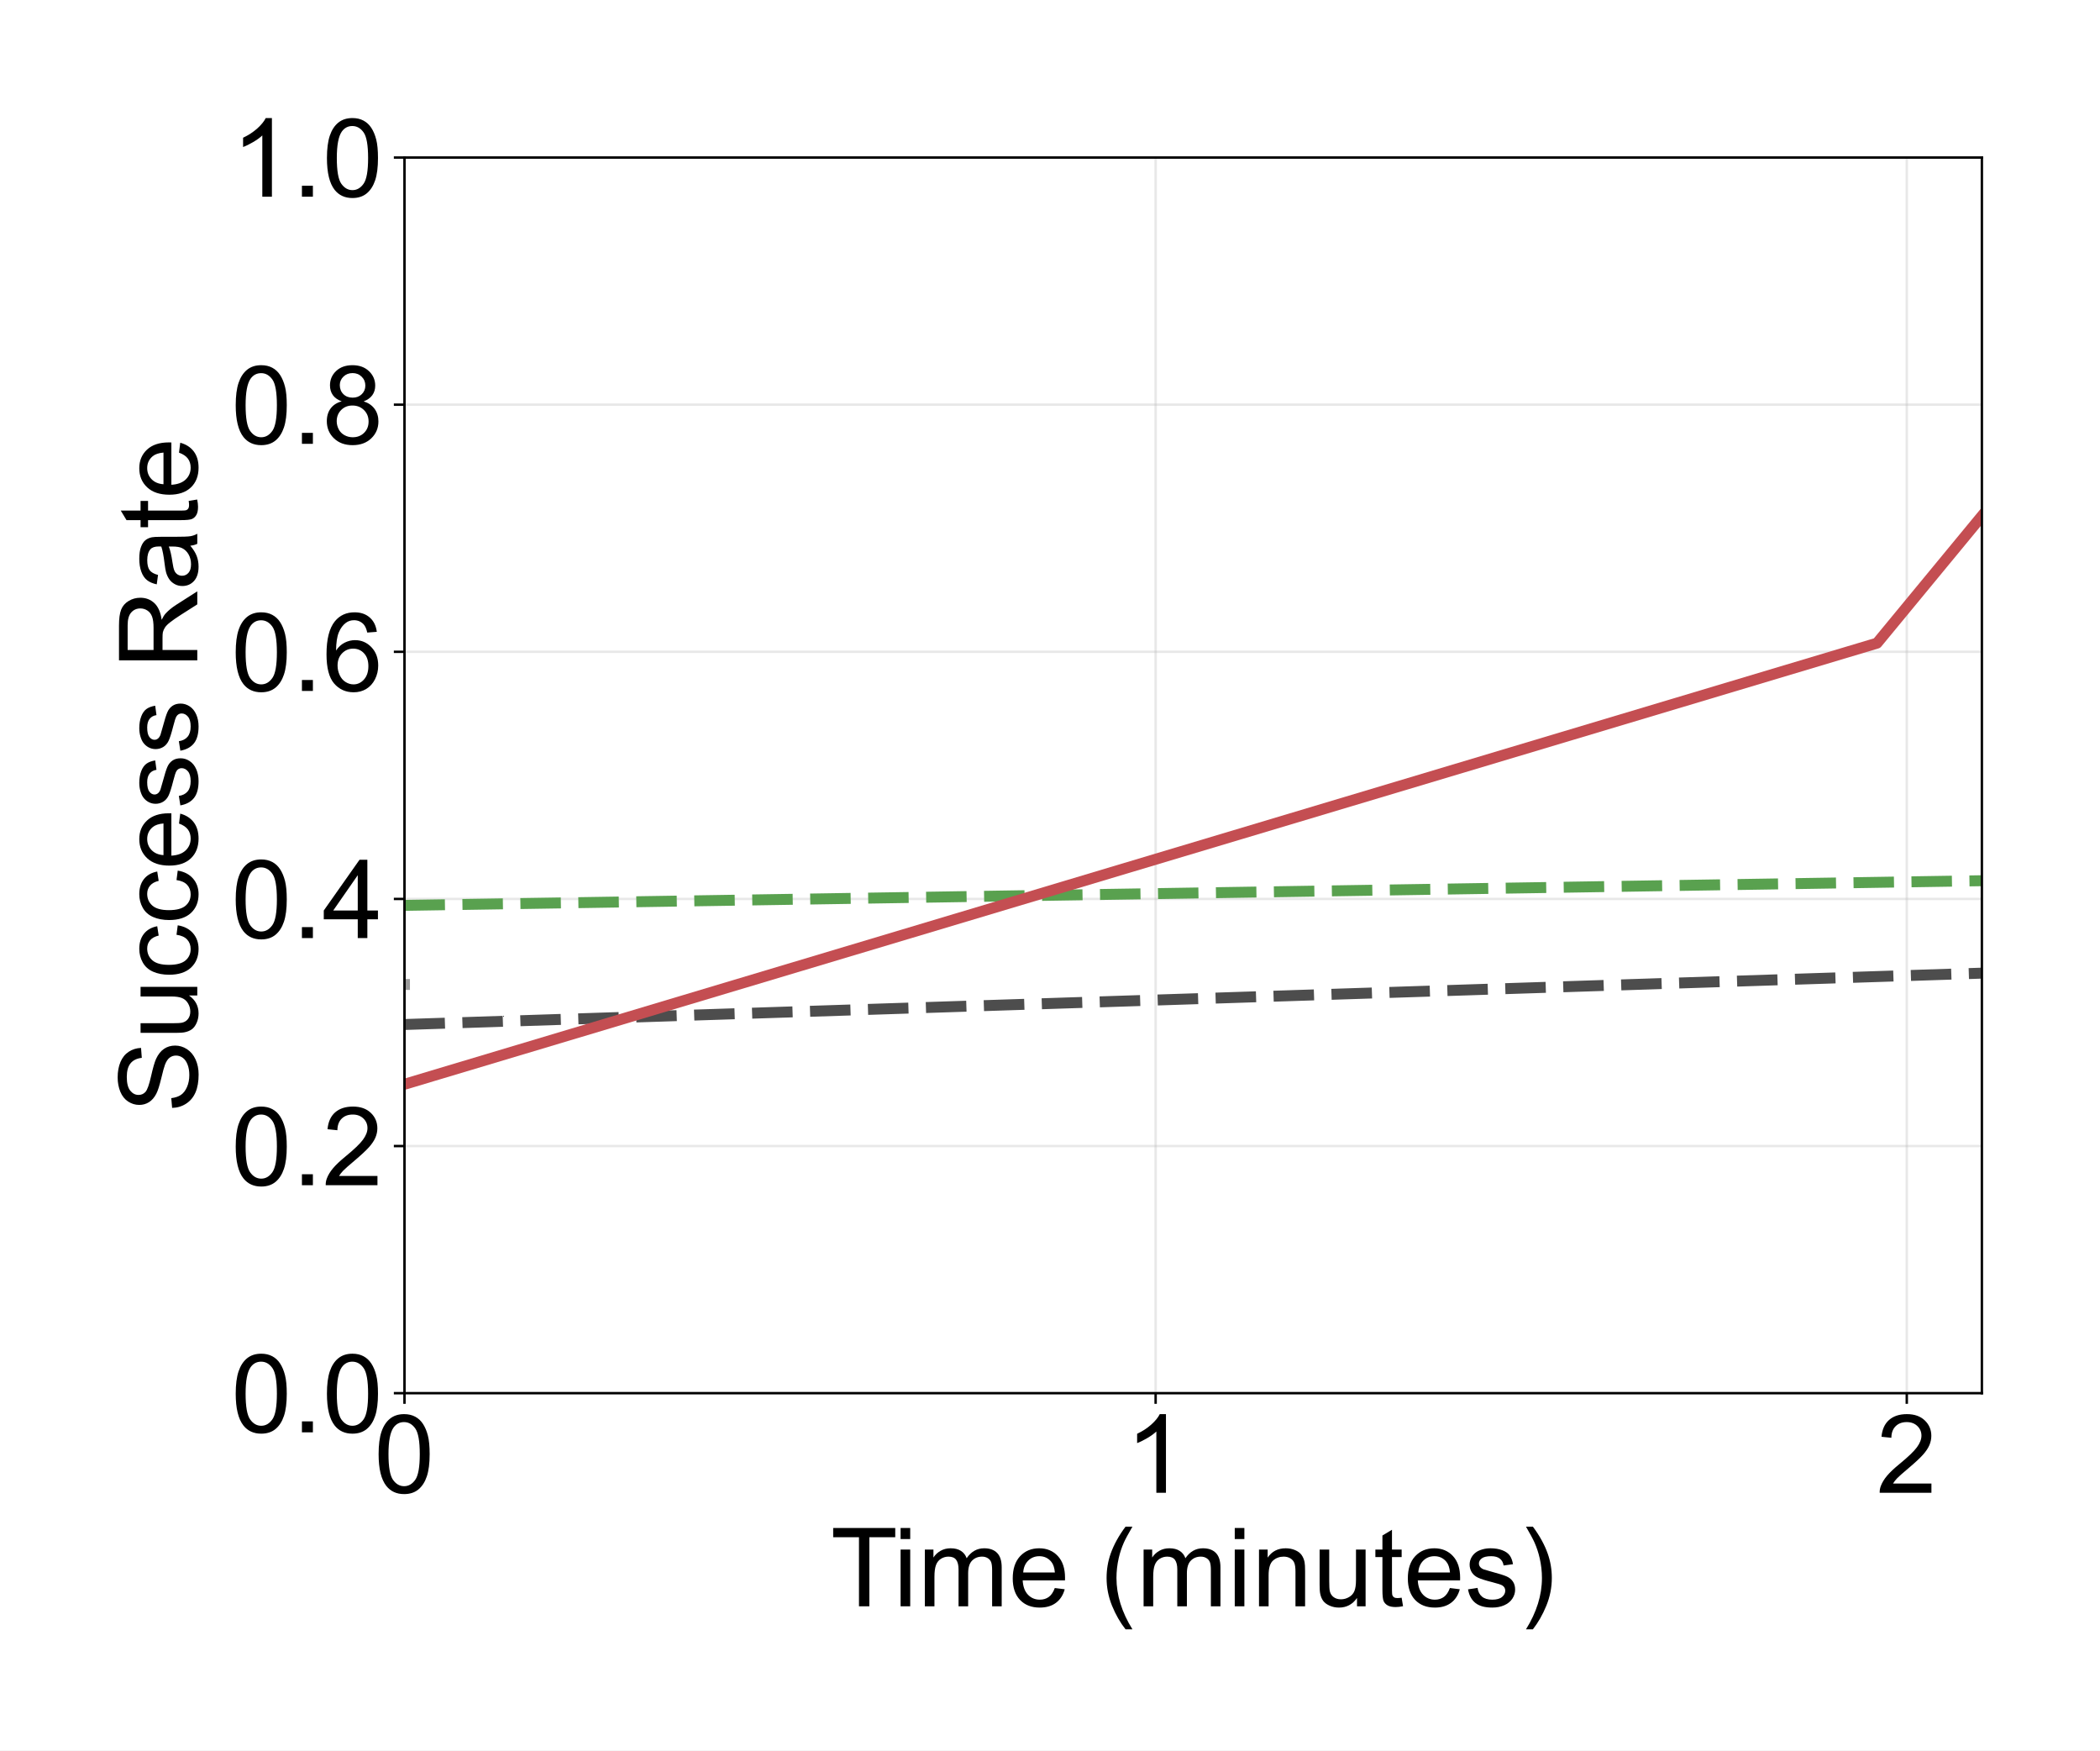
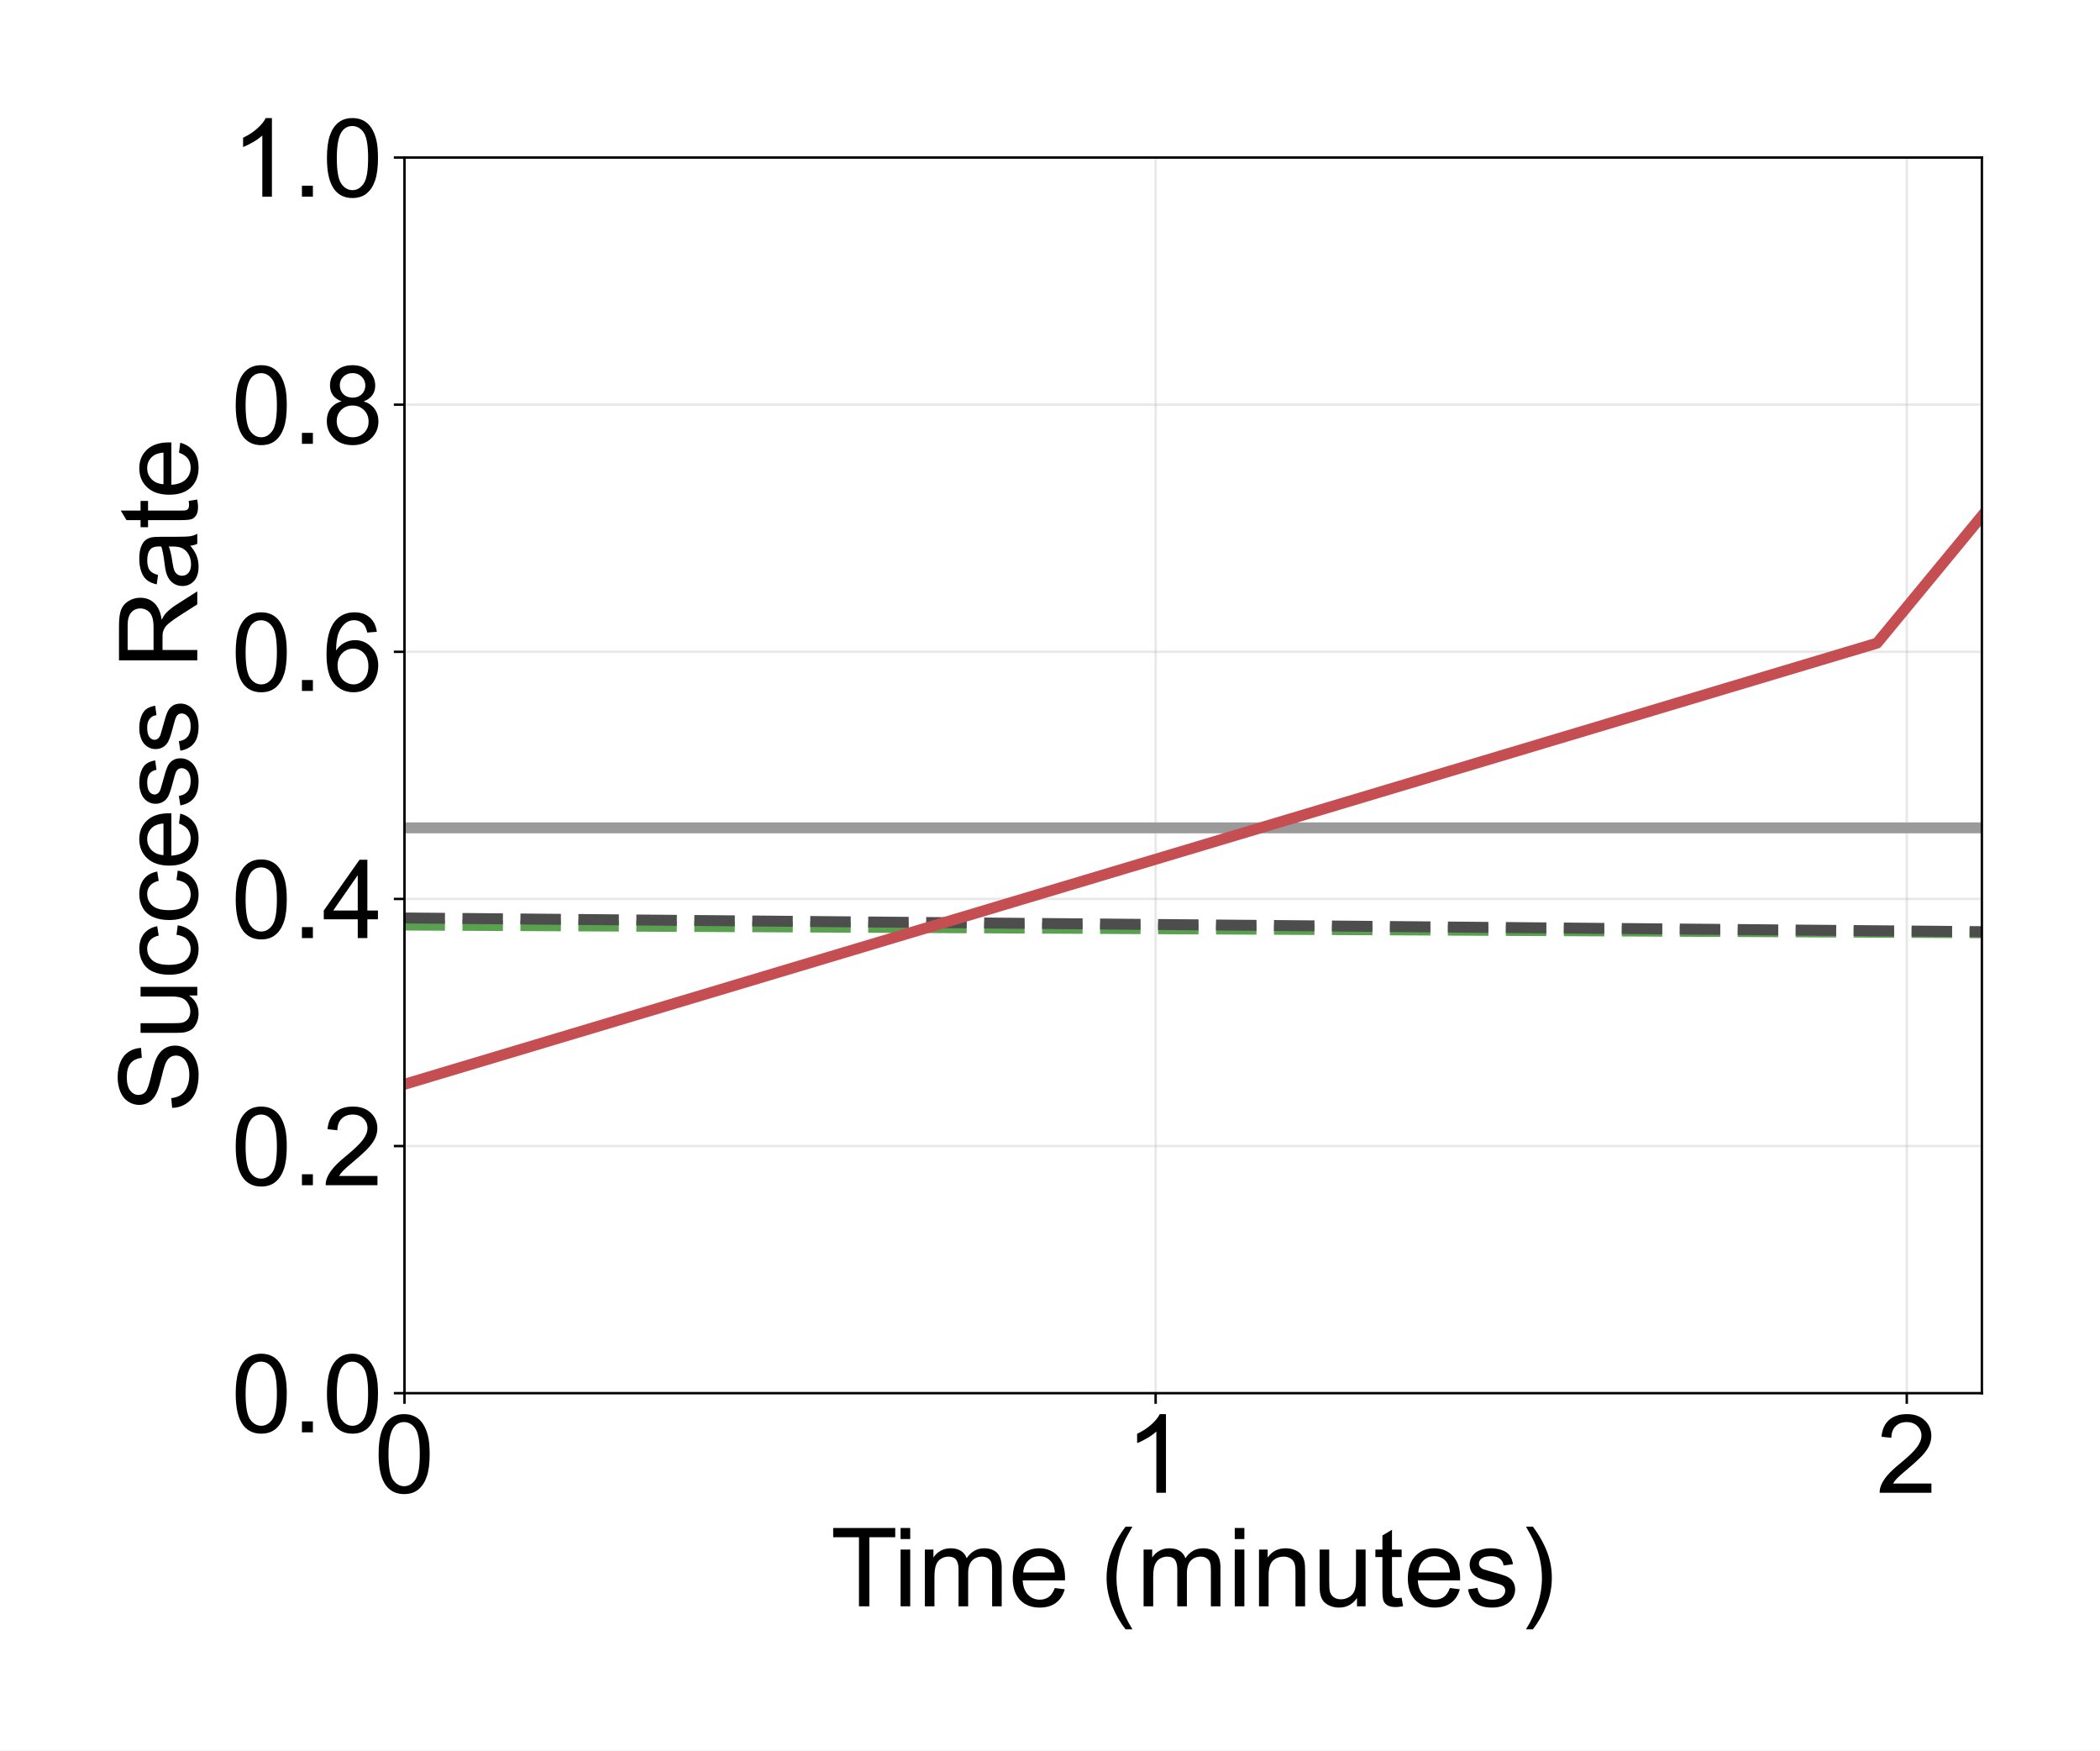
<svg xmlns="http://www.w3.org/2000/svg" xmlns:xlink="http://www.w3.org/1999/xlink" width="691.2pt" height="576pt" viewBox="0 0 691.2 576" version="1.1">
  <defs>
    <style type="text/css">*{stroke-linejoin: round; stroke-linecap: butt}</style>
  </defs>
  <g id="figure_1">
    <g id="patch_1">
      <path d="M 0 576  L 691.2 576  L 691.2 0  L 0 0  z " style="fill: #ffffff" />
    </g>
    <g id="axes_1">
      <g id="patch_2">
        <path d="M 133.13 458.44  L 652.32 458.44  L 652.32 51.84  L 133.13 51.84  z " style="fill: #ffffff" />
      </g>
      <g id="matplotlib.axis_1">
        <g id="xtick_1">
          <g id="line2d_1">
-             <path d="M 133.13 458.44  L 133.13 51.84  " clip-path="url(#p2e0d67c1c5)" style="fill: none; stroke: #b0b0b0; stroke-opacity: 0.3; stroke-width: 0.8; stroke-linecap: square" />
+             <path d="M 133.13 458.44  L 133.13 51.84  " clip-path="url(#p28c12f71dd)" style="fill: none; stroke: #b0b0b0; stroke-opacity: 0.3; stroke-width: 0.8; stroke-linecap: square" />
          </g>
          <g id="line2d_2">
            <defs>
-               <path id="m9adc97b8d1" d="M 0 0  L 0 3.5  " style="stroke: #000000; stroke-width: 0.8" />
-             </defs>
-             <g>
-               <use xlink:href="#m9adc97b8d1" x="133.13" y="458.44" style="stroke: #000000; stroke-width: 0.8" />
+               <path id="meb79e0a9db" d="M 0 0  L 0 3.5  " style="stroke: #000000; stroke-width: 0.8" />
+             </defs>
+             <g>
+               <use xlink:href="#meb79e0a9db" x="133.13" y="458.44" style="stroke: #000000; stroke-width: 0.8" />
            </g>
          </g>
          <g id="text_1">
            <g transform="translate(123.1203 491.2081) scale(0.36 -0.36)">
              <defs>
                <path id="ArialMT-30" d="M 266 2259  Q 266 3072 433 3567  Q 600 4063 929 4331  Q 1259 4600 1759 4600  Q 2128 4600 2406 4451  Q 2684 4303 2865 4023  Q 3047 3744 3150 3342  Q 3253 2941 3253 2259  Q 3253 1453 3087 958  Q 2922 463 2592 192  Q 2263 -78 1759 -78  Q 1097 -78 719 397  Q 266 969 266 2259  z M 844 2259  Q 844 1131 1108 757  Q 1372 384 1759 384  Q 2147 384 2411 759  Q 2675 1134 2675 2259  Q 2675 3391 2411 3762  Q 2147 4134 1753 4134  Q 1366 4134 1134 3806  Q 844 3388 844 2259  z " transform="scale(0.015625)" />
              </defs>
              <use xlink:href="#ArialMT-30" />
            </g>
          </g>
        </g>
        <g id="xtick_2">
          <g id="line2d_3">
-             <path d="M 380.366 458.44  L 380.366 51.84  " clip-path="url(#p2e0d67c1c5)" style="fill: none; stroke: #b0b0b0; stroke-opacity: 0.3; stroke-width: 0.8; stroke-linecap: square" />
+             <path d="M 380.366 458.44  L 380.366 51.84  " clip-path="url(#p28c12f71dd)" style="fill: none; stroke: #b0b0b0; stroke-opacity: 0.3; stroke-width: 0.8; stroke-linecap: square" />
          </g>
          <g id="line2d_4">
            <g>
-               <use xlink:href="#m9adc97b8d1" x="380.366" y="458.44" style="stroke: #000000; stroke-width: 0.8" />
+               <use xlink:href="#meb79e0a9db" x="380.366" y="458.44" style="stroke: #000000; stroke-width: 0.8" />
            </g>
          </g>
          <g id="text_2">
            <g transform="translate(370.3561 491.2081) scale(0.36 -0.36)">
              <defs>
                <path id="ArialMT-31" d="M 2384 0  L 1822 0  L 1822 3584  Q 1619 3391 1289 3197  Q 959 3003 697 2906  L 697 3450  Q 1169 3672 1522 3987  Q 1875 4303 2022 4600  L 2384 4600  L 2384 0  z " transform="scale(0.015625)" />
              </defs>
              <use xlink:href="#ArialMT-31" />
            </g>
          </g>
        </g>
        <g id="xtick_3">
          <g id="line2d_5">
-             <path d="M 627.602 458.44  L 627.602 51.84  " clip-path="url(#p2e0d67c1c5)" style="fill: none; stroke: #b0b0b0; stroke-opacity: 0.3; stroke-width: 0.8; stroke-linecap: square" />
+             <path d="M 627.602 458.44  L 627.602 51.84  " clip-path="url(#p28c12f71dd)" style="fill: none; stroke: #b0b0b0; stroke-opacity: 0.3; stroke-width: 0.8; stroke-linecap: square" />
          </g>
          <g id="line2d_6">
            <g>
-               <use xlink:href="#m9adc97b8d1" x="627.602" y="458.44" style="stroke: #000000; stroke-width: 0.8" />
+               <use xlink:href="#meb79e0a9db" x="627.602" y="458.44" style="stroke: #000000; stroke-width: 0.8" />
            </g>
          </g>
          <g id="text_3">
            <g transform="translate(617.5919 491.2081) scale(0.36 -0.36)">
              <defs>
                <path id="ArialMT-32" d="M 3222 541  L 3222 0  L 194 0  Q 188 203 259 391  Q 375 700 629 1000  Q 884 1300 1366 1694  Q 2113 2306 2375 2664  Q 2638 3022 2638 3341  Q 2638 3675 2398 3904  Q 2159 4134 1775 4134  Q 1369 4134 1125 3890  Q 881 3647 878 3216  L 300 3275  Q 359 3922 746 4261  Q 1134 4600 1788 4600  Q 2447 4600 2831 4234  Q 3216 3869 3216 3328  Q 3216 3053 3103 2787  Q 2991 2522 2730 2228  Q 2469 1934 1863 1422  Q 1356 997 1212 845  Q 1069 694 975 541  L 3222 541  z " transform="scale(0.015625)" />
              </defs>
              <use xlink:href="#ArialMT-32" />
            </g>
          </g>
        </g>
        <g id="text_4">
          <g transform="translate(273.3934 528.57) scale(0.36 -0.36)">
            <defs>
              <path id="ArialMT-54" d="M 1659 0  L 1659 4041  L 150 4041  L 150 4581  L 3781 4581  L 3781 4041  L 2266 4041  L 2266 0  L 1659 0  z " transform="scale(0.015625)" />
              <path id="ArialMT-69" d="M 425 3934  L 425 4581  L 988 4581  L 988 3934  L 425 3934  z M 425 0  L 425 3319  L 988 3319  L 988 0  L 425 0  z " transform="scale(0.015625)" />
              <path id="ArialMT-6d" d="M 422 0  L 422 3319  L 925 3319  L 925 2853  Q 1081 3097 1340 3245  Q 1600 3394 1931 3394  Q 2300 3394 2536 3241  Q 2772 3088 2869 2813  Q 3263 3394 3894 3394  Q 4388 3394 4653 3120  Q 4919 2847 4919 2278  L 4919 0  L 4359 0  L 4359 2091  Q 4359 2428 4304 2576  Q 4250 2725 4106 2815  Q 3963 2906 3769 2906  Q 3419 2906 3187 2673  Q 2956 2441 2956 1928  L 2956 0  L 2394 0  L 2394 2156  Q 2394 2531 2256 2718  Q 2119 2906 1806 2906  Q 1569 2906 1367 2781  Q 1166 2656 1075 2415  Q 984 2175 984 1722  L 984 0  L 422 0  z " transform="scale(0.015625)" />
              <path id="ArialMT-65" d="M 2694 1069  L 3275 997  Q 3138 488 2766 206  Q 2394 -75 1816 -75  Q 1088 -75 661 373  Q 234 822 234 1631  Q 234 2469 665 2931  Q 1097 3394 1784 3394  Q 2450 3394 2872 2941  Q 3294 2488 3294 1666  Q 3294 1616 3291 1516  L 816 1516  Q 847 969 1125 678  Q 1403 388 1819 388  Q 2128 388 2347 550  Q 2566 713 2694 1069  z M 847 1978  L 2700 1978  Q 2663 2397 2488 2606  Q 2219 2931 1791 2931  Q 1403 2931 1139 2672  Q 875 2413 847 1978  z " transform="scale(0.015625)" />
              <path id="ArialMT-20" transform="scale(0.015625)" />
              <path id="ArialMT-28" d="M 1497 -1347  Q 1031 -759 709 28  Q 388 816 388 1659  Q 388 2403 628 3084  Q 909 3875 1497 4659  L 1900 4659  Q 1522 4009 1400 3731  Q 1209 3300 1100 2831  Q 966 2247 966 1656  Q 966 153 1900 -1347  L 1497 -1347  z " transform="scale(0.015625)" />
              <path id="ArialMT-6e" d="M 422 0  L 422 3319  L 928 3319  L 928 2847  Q 1294 3394 1984 3394  Q 2284 3394 2536 3286  Q 2788 3178 2913 3003  Q 3038 2828 3088 2588  Q 3119 2431 3119 2041  L 3119 0  L 2556 0  L 2556 2019  Q 2556 2363 2490 2533  Q 2425 2703 2258 2804  Q 2091 2906 1866 2906  Q 1506 2906 1245 2678  Q 984 2450 984 1813  L 984 0  L 422 0  z " transform="scale(0.015625)" />
              <path id="ArialMT-75" d="M 2597 0  L 2597 488  Q 2209 -75 1544 -75  Q 1250 -75 995 37  Q 741 150 617 320  Q 494 491 444 738  Q 409 903 409 1263  L 409 3319  L 972 3319  L 972 1478  Q 972 1038 1006 884  Q 1059 663 1231 536  Q 1403 409 1656 409  Q 1909 409 2131 539  Q 2353 669 2445 892  Q 2538 1116 2538 1541  L 2538 3319  L 3100 3319  L 3100 0  L 2597 0  z " transform="scale(0.015625)" />
              <path id="ArialMT-74" d="M 1650 503  L 1731 6  Q 1494 -44 1306 -44  Q 1000 -44 831 53  Q 663 150 594 308  Q 525 466 525 972  L 525 2881  L 113 2881  L 113 3319  L 525 3319  L 525 4141  L 1084 4478  L 1084 3319  L 1650 3319  L 1650 2881  L 1084 2881  L 1084 941  Q 1084 700 1114 631  Q 1144 563 1211 522  Q 1278 481 1403 481  Q 1497 481 1650 503  z " transform="scale(0.015625)" />
              <path id="ArialMT-73" d="M 197 991  L 753 1078  Q 800 744 1014 566  Q 1228 388 1613 388  Q 2000 388 2187 545  Q 2375 703 2375 916  Q 2375 1106 2209 1216  Q 2094 1291 1634 1406  Q 1016 1563 777 1677  Q 538 1791 414 1992  Q 291 2194 291 2438  Q 291 2659 392 2848  Q 494 3038 669 3163  Q 800 3259 1026 3326  Q 1253 3394 1513 3394  Q 1903 3394 2198 3281  Q 2494 3169 2634 2976  Q 2775 2784 2828 2463  L 2278 2388  Q 2241 2644 2061 2787  Q 1881 2931 1553 2931  Q 1166 2931 1000 2803  Q 834 2675 834 2503  Q 834 2394 903 2306  Q 972 2216 1119 2156  Q 1203 2125 1616 2013  Q 2213 1853 2448 1751  Q 2684 1650 2818 1456  Q 2953 1263 2953 975  Q 2953 694 2789 445  Q 2625 197 2315 61  Q 2006 -75 1616 -75  Q 969 -75 630 194  Q 291 463 197 991  z " transform="scale(0.015625)" />
              <path id="ArialMT-29" d="M 791 -1347  L 388 -1347  Q 1322 153 1322 1656  Q 1322 2244 1188 2822  Q 1081 3291 891 3722  Q 769 4003 388 4659  L 791 4659  Q 1378 3875 1659 3084  Q 1900 2403 1900 1659  Q 1900 816 1576 28  Q 1253 -759 791 -1347  z " transform="scale(0.015625)" />
            </defs>
            <use xlink:href="#ArialMT-54" />
            <use xlink:href="#ArialMT-69" transform="translate(57.33398 0)" />
            <use xlink:href="#ArialMT-6d" transform="translate(79.55078 0)" />
            <use xlink:href="#ArialMT-65" transform="translate(162.8516 0)" />
            <use xlink:href="#ArialMT-20" transform="translate(218.4668 0)" />
            <use xlink:href="#ArialMT-28" transform="translate(246.25 0)" />
            <use xlink:href="#ArialMT-6d" transform="translate(279.5508 0)" />
            <use xlink:href="#ArialMT-69" transform="translate(362.8516 0)" />
            <use xlink:href="#ArialMT-6e" transform="translate(385.0684 0)" />
            <use xlink:href="#ArialMT-75" transform="translate(440.6836 0)" />
            <use xlink:href="#ArialMT-74" transform="translate(496.2988 0)" />
            <use xlink:href="#ArialMT-65" transform="translate(524.082 0)" />
            <use xlink:href="#ArialMT-73" transform="translate(579.6973 0)" />
            <use xlink:href="#ArialMT-29" transform="translate(629.6973 0)" />
          </g>
        </g>
      </g>
      <g id="matplotlib.axis_2">
        <g id="ytick_1">
          <g id="line2d_7">
-             <path d="M 133.13 458.44  L 652.32 458.44  " clip-path="url(#p2e0d67c1c5)" style="fill: none; stroke: #b0b0b0; stroke-opacity: 0.3; stroke-width: 0.8; stroke-linecap: square" />
+             <path d="M 133.13 458.44  L 652.32 458.44  " clip-path="url(#p28c12f71dd)" style="fill: none; stroke: #b0b0b0; stroke-opacity: 0.3; stroke-width: 0.8; stroke-linecap: square" />
          </g>
          <g id="line2d_8">
            <defs>
-               <path id="m52b91e1fcf" d="M 0 0  L -3.5 0  " style="stroke: #000000; stroke-width: 0.8" />
-             </defs>
-             <g>
-               <use xlink:href="#m52b91e1fcf" x="133.13" y="458.44" style="stroke: #000000; stroke-width: 0.8" />
+               <path id="m9577ba7947" d="M 0 0  L -3.5 0  " style="stroke: #000000; stroke-width: 0.8" />
+             </defs>
+             <g>
+               <use xlink:href="#m9577ba7947" x="133.13" y="458.44" style="stroke: #000000; stroke-width: 0.8" />
            </g>
          </g>
          <g id="text_5">
            <g transform="translate(76.09 471.3241) scale(0.36 -0.36)">
              <defs>
                <path id="ArialMT-2e" d="M 581 0  L 581 641  L 1222 641  L 1222 0  L 581 0  z " transform="scale(0.015625)" />
              </defs>
              <use xlink:href="#ArialMT-30" />
              <use xlink:href="#ArialMT-2e" transform="translate(55.61523 0)" />
              <use xlink:href="#ArialMT-30" transform="translate(83.39844 0)" />
            </g>
          </g>
        </g>
        <g id="ytick_2">
          <g id="line2d_9">
-             <path d="M 133.13 377.12  L 652.32 377.12  " clip-path="url(#p2e0d67c1c5)" style="fill: none; stroke: #b0b0b0; stroke-opacity: 0.3; stroke-width: 0.8; stroke-linecap: square" />
+             <path d="M 133.13 377.12  L 652.32 377.12  " clip-path="url(#p28c12f71dd)" style="fill: none; stroke: #b0b0b0; stroke-opacity: 0.3; stroke-width: 0.8; stroke-linecap: square" />
          </g>
          <g id="line2d_10">
            <g>
-               <use xlink:href="#m52b91e1fcf" x="133.13" y="377.12" style="stroke: #000000; stroke-width: 0.8" />
+               <use xlink:href="#m9577ba7947" x="133.13" y="377.12" style="stroke: #000000; stroke-width: 0.8" />
            </g>
          </g>
          <g id="text_6">
            <g transform="translate(76.09 390.0041) scale(0.36 -0.36)">
              <use xlink:href="#ArialMT-30" />
              <use xlink:href="#ArialMT-2e" transform="translate(55.61523 0)" />
              <use xlink:href="#ArialMT-32" transform="translate(83.39844 0)" />
            </g>
          </g>
        </g>
        <g id="ytick_3">
          <g id="line2d_11">
-             <path d="M 133.13 295.8  L 652.32 295.8  " clip-path="url(#p2e0d67c1c5)" style="fill: none; stroke: #b0b0b0; stroke-opacity: 0.3; stroke-width: 0.8; stroke-linecap: square" />
+             <path d="M 133.13 295.8  L 652.32 295.8  " clip-path="url(#p28c12f71dd)" style="fill: none; stroke: #b0b0b0; stroke-opacity: 0.3; stroke-width: 0.8; stroke-linecap: square" />
          </g>
          <g id="line2d_12">
            <g>
-               <use xlink:href="#m52b91e1fcf" x="133.13" y="295.8" style="stroke: #000000; stroke-width: 0.8" />
+               <use xlink:href="#m9577ba7947" x="133.13" y="295.8" style="stroke: #000000; stroke-width: 0.8" />
            </g>
          </g>
          <g id="text_7">
            <g transform="translate(76.09 308.6841) scale(0.36 -0.36)">
              <defs>
                <path id="ArialMT-34" d="M 2069 0  L 2069 1097  L 81 1097  L 81 1613  L 2172 4581  L 2631 4581  L 2631 1613  L 3250 1613  L 3250 1097  L 2631 1097  L 2631 0  L 2069 0  z M 2069 1613  L 2069 3678  L 634 1613  L 2069 1613  z " transform="scale(0.015625)" />
              </defs>
              <use xlink:href="#ArialMT-30" />
              <use xlink:href="#ArialMT-2e" transform="translate(55.61523 0)" />
              <use xlink:href="#ArialMT-34" transform="translate(83.39844 0)" />
            </g>
          </g>
        </g>
        <g id="ytick_4">
          <g id="line2d_13">
-             <path d="M 133.13 214.48  L 652.32 214.48  " clip-path="url(#p2e0d67c1c5)" style="fill: none; stroke: #b0b0b0; stroke-opacity: 0.3; stroke-width: 0.8; stroke-linecap: square" />
+             <path d="M 133.13 214.48  L 652.32 214.48  " clip-path="url(#p28c12f71dd)" style="fill: none; stroke: #b0b0b0; stroke-opacity: 0.3; stroke-width: 0.8; stroke-linecap: square" />
          </g>
          <g id="line2d_14">
            <g>
-               <use xlink:href="#m52b91e1fcf" x="133.13" y="214.48" style="stroke: #000000; stroke-width: 0.8" />
+               <use xlink:href="#m9577ba7947" x="133.13" y="214.48" style="stroke: #000000; stroke-width: 0.8" />
            </g>
          </g>
          <g id="text_8">
            <g transform="translate(76.09 227.3641) scale(0.36 -0.36)">
              <defs>
                <path id="ArialMT-36" d="M 3184 3459  L 2625 3416  Q 2550 3747 2413 3897  Q 2184 4138 1850 4138  Q 1581 4138 1378 3988  Q 1113 3794 959 3422  Q 806 3050 800 2363  Q 1003 2672 1297 2822  Q 1591 2972 1913 2972  Q 2475 2972 2870 2558  Q 3266 2144 3266 1488  Q 3266 1056 3080 686  Q 2894 316 2569 119  Q 2244 -78 1831 -78  Q 1128 -78 684 439  Q 241 956 241 2144  Q 241 3472 731 4075  Q 1159 4600 1884 4600  Q 2425 4600 2770 4297  Q 3116 3994 3184 3459  z M 888 1484  Q 888 1194 1011 928  Q 1134 663 1356 523  Q 1578 384 1822 384  Q 2178 384 2434 671  Q 2691 959 2691 1453  Q 2691 1928 2437 2201  Q 2184 2475 1800 2475  Q 1419 2475 1153 2201  Q 888 1928 888 1484  z " transform="scale(0.015625)" />
              </defs>
              <use xlink:href="#ArialMT-30" />
              <use xlink:href="#ArialMT-2e" transform="translate(55.61523 0)" />
              <use xlink:href="#ArialMT-36" transform="translate(83.39844 0)" />
            </g>
          </g>
        </g>
        <g id="ytick_5">
          <g id="line2d_15">
-             <path d="M 133.13 133.16  L 652.32 133.16  " clip-path="url(#p2e0d67c1c5)" style="fill: none; stroke: #b0b0b0; stroke-opacity: 0.3; stroke-width: 0.8; stroke-linecap: square" />
+             <path d="M 133.13 133.16  L 652.32 133.16  " clip-path="url(#p28c12f71dd)" style="fill: none; stroke: #b0b0b0; stroke-opacity: 0.3; stroke-width: 0.8; stroke-linecap: square" />
          </g>
          <g id="line2d_16">
            <g>
-               <use xlink:href="#m52b91e1fcf" x="133.13" y="133.16" style="stroke: #000000; stroke-width: 0.8" />
+               <use xlink:href="#m9577ba7947" x="133.13" y="133.16" style="stroke: #000000; stroke-width: 0.8" />
            </g>
          </g>
          <g id="text_9">
            <g transform="translate(76.09 146.0441) scale(0.36 -0.36)">
              <defs>
                <path id="ArialMT-38" d="M 1131 2484  Q 781 2613 612 2850  Q 444 3088 444 3419  Q 444 3919 803 4259  Q 1163 4600 1759 4600  Q 2359 4600 2725 4251  Q 3091 3903 3091 3403  Q 3091 3084 2923 2848  Q 2756 2613 2416 2484  Q 2838 2347 3058 2040  Q 3278 1734 3278 1309  Q 3278 722 2862 322  Q 2447 -78 1769 -78  Q 1091 -78 675 323  Q 259 725 259 1325  Q 259 1772 486 2073  Q 713 2375 1131 2484  z M 1019 3438  Q 1019 3113 1228 2906  Q 1438 2700 1772 2700  Q 2097 2700 2305 2904  Q 2513 3109 2513 3406  Q 2513 3716 2298 3927  Q 2084 4138 1766 4138  Q 1444 4138 1231 3931  Q 1019 3725 1019 3438  z M 838 1322  Q 838 1081 952 856  Q 1066 631 1291 507  Q 1516 384 1775 384  Q 2178 384 2440 643  Q 2703 903 2703 1303  Q 2703 1709 2433 1975  Q 2163 2241 1756 2241  Q 1359 2241 1098 1978  Q 838 1716 838 1322  z " transform="scale(0.015625)" />
              </defs>
              <use xlink:href="#ArialMT-30" />
              <use xlink:href="#ArialMT-2e" transform="translate(55.61523 0)" />
              <use xlink:href="#ArialMT-38" transform="translate(83.39844 0)" />
            </g>
          </g>
        </g>
        <g id="ytick_6">
          <g id="line2d_17">
-             <path d="M 133.13 51.84  L 652.32 51.84  " clip-path="url(#p2e0d67c1c5)" style="fill: none; stroke: #b0b0b0; stroke-opacity: 0.3; stroke-width: 0.8; stroke-linecap: square" />
+             <path d="M 133.13 51.84  L 652.32 51.84  " clip-path="url(#p28c12f71dd)" style="fill: none; stroke: #b0b0b0; stroke-opacity: 0.3; stroke-width: 0.8; stroke-linecap: square" />
          </g>
          <g id="line2d_18">
            <g>
-               <use xlink:href="#m52b91e1fcf" x="133.13" y="51.84" style="stroke: #000000; stroke-width: 0.8" />
+               <use xlink:href="#m9577ba7947" x="133.13" y="51.84" style="stroke: #000000; stroke-width: 0.8" />
            </g>
          </g>
          <g id="text_10">
            <g transform="translate(76.09 64.72406) scale(0.36 -0.36)">
              <use xlink:href="#ArialMT-31" />
              <use xlink:href="#ArialMT-2e" transform="translate(55.61523 0)" />
              <use xlink:href="#ArialMT-30" transform="translate(83.39844 0)" />
            </g>
          </g>
        </g>
        <g id="text_11">
          <g transform="translate(64.935 366.1859) rotate(-90) scale(0.36 -0.36)">
            <defs>
              <path id="ArialMT-53" d="M 288 1472  L 859 1522  Q 900 1178 1048 958  Q 1197 738 1509 602  Q 1822 466 2213 466  Q 2559 466 2825 569  Q 3091 672 3220 851  Q 3350 1031 3350 1244  Q 3350 1459 3225 1620  Q 3100 1781 2813 1891  Q 2628 1963 1997 2114  Q 1366 2266 1113 2400  Q 784 2572 623 2826  Q 463 3081 463 3397  Q 463 3744 659 4045  Q 856 4347 1234 4503  Q 1613 4659 2075 4659  Q 2584 4659 2973 4495  Q 3363 4331 3572 4012  Q 3781 3694 3797 3291  L 3216 3247  Q 3169 3681 2898 3903  Q 2628 4125 2100 4125  Q 1550 4125 1298 3923  Q 1047 3722 1047 3438  Q 1047 3191 1225 3031  Q 1400 2872 2139 2705  Q 2878 2538 3153 2413  Q 3553 2228 3743 1945  Q 3934 1663 3934 1294  Q 3934 928 3725 604  Q 3516 281 3123 101  Q 2731 -78 2241 -78  Q 1619 -78 1198 103  Q 778 284 539 648  Q 300 1013 288 1472  z " transform="scale(0.015625)" />
              <path id="ArialMT-63" d="M 2588 1216  L 3141 1144  Q 3050 572 2676 248  Q 2303 -75 1759 -75  Q 1078 -75 664 370  Q 250 816 250 1647  Q 250 2184 428 2587  Q 606 2991 970 3192  Q 1334 3394 1763 3394  Q 2303 3394 2647 3120  Q 2991 2847 3088 2344  L 2541 2259  Q 2463 2594 2264 2762  Q 2066 2931 1784 2931  Q 1359 2931 1093 2626  Q 828 2322 828 1663  Q 828 994 1084 691  Q 1341 388 1753 388  Q 2084 388 2306 591  Q 2528 794 2588 1216  z " transform="scale(0.015625)" />
              <path id="ArialMT-52" d="M 503 0  L 503 4581  L 2534 4581  Q 3147 4581 3465 4457  Q 3784 4334 3975 4021  Q 4166 3709 4166 3331  Q 4166 2844 3850 2509  Q 3534 2175 2875 2084  Q 3116 1969 3241 1856  Q 3506 1613 3744 1247  L 4541 0  L 3778 0  L 3172 953  Q 2906 1366 2734 1584  Q 2563 1803 2427 1890  Q 2291 1978 2150 2013  Q 2047 2034 1813 2034  L 1109 2034  L 1109 0  L 503 0  z M 1109 2559  L 2413 2559  Q 2828 2559 3062 2645  Q 3297 2731 3419 2920  Q 3541 3109 3541 3331  Q 3541 3656 3305 3865  Q 3069 4075 2559 4075  L 1109 4075  L 1109 2559  z " transform="scale(0.015625)" />
              <path id="ArialMT-61" d="M 2588 409  Q 2275 144 1986 34  Q 1697 -75 1366 -75  Q 819 -75 525 192  Q 231 459 231 875  Q 231 1119 342 1320  Q 453 1522 633 1644  Q 813 1766 1038 1828  Q 1203 1872 1538 1913  Q 2219 1994 2541 2106  Q 2544 2222 2544 2253  Q 2544 2597 2384 2738  Q 2169 2928 1744 2928  Q 1347 2928 1158 2789  Q 969 2650 878 2297  L 328 2372  Q 403 2725 575 2942  Q 747 3159 1072 3276  Q 1397 3394 1825 3394  Q 2250 3394 2515 3294  Q 2781 3194 2906 3042  Q 3031 2891 3081 2659  Q 3109 2516 3109 2141  L 3109 1391  Q 3109 606 3145 398  Q 3181 191 3288 0  L 2700 0  Q 2613 175 2588 409  z M 2541 1666  Q 2234 1541 1622 1453  Q 1275 1403 1131 1340  Q 988 1278 909 1158  Q 831 1038 831 891  Q 831 666 1001 516  Q 1172 366 1500 366  Q 1825 366 2078 508  Q 2331 650 2450 897  Q 2541 1088 2541 1459  L 2541 1666  z " transform="scale(0.015625)" />
            </defs>
            <use xlink:href="#ArialMT-53" />
            <use xlink:href="#ArialMT-75" transform="translate(66.69922 0)" />
            <use xlink:href="#ArialMT-63" transform="translate(122.3145 0)" />
            <use xlink:href="#ArialMT-63" transform="translate(172.3145 0)" />
            <use xlink:href="#ArialMT-65" transform="translate(222.3145 0)" />
            <use xlink:href="#ArialMT-73" transform="translate(277.9297 0)" />
            <use xlink:href="#ArialMT-73" transform="translate(327.9297 0)" />
            <use xlink:href="#ArialMT-20" transform="translate(377.9297 0)" />
            <use xlink:href="#ArialMT-52" transform="translate(405.7129 0)" />
            <use xlink:href="#ArialMT-61" transform="translate(477.9297 0)" />
            <use xlink:href="#ArialMT-74" transform="translate(533.5449 0)" />
            <use xlink:href="#ArialMT-65" transform="translate(561.3281 0)" />
          </g>
        </g>
      </g>
      <g id="line2d_19">
-         <path d="M 133.13 323.95  " clip-path="url(#p2e0d67c1c5)" style="fill: none; stroke: #9a9a9a; stroke-width: 3.6; stroke-linecap: square" />
+         <path d="M 133.13 272.417  L 652.32 272.417  " clip-path="url(#p28c12f71dd)" style="fill: none; stroke: #9a9a9a; stroke-width: 3.6; stroke-linecap: square" />
      </g>
      <g id="line2d_20">
-         <path d="M 133.13 297.922  L 652.32 289.806  " clip-path="url(#p2e0d67c1c5)" style="fill: none; stroke-dasharray: 13.32,5.76; stroke-dashoffset: 0; stroke: #59a14f; stroke-width: 3.6" />
+         <path d="M 133.13 304.397  L 652.32 306.93  " clip-path="url(#p28c12f71dd)" style="fill: none; stroke-dasharray: 13.32,5.76; stroke-dashoffset: 0; stroke: #59a14f; stroke-width: 3.6" />
      </g>
      <g id="line2d_21">
-         <path d="M 133.13 337.125  L 652.32 320.223  " clip-path="url(#p2e0d67c1c5)" style="fill: none; stroke-dasharray: 13.32,5.76; stroke-dashoffset: 0; stroke: #4d4d4d; stroke-width: 3.6" />
+         <path d="M 133.13 302.067  L 652.32 306.572  " clip-path="url(#p28c12f71dd)" style="fill: none; stroke-dasharray: 13.32,5.76; stroke-dashoffset: 0; stroke: #4d4d4d; stroke-width: 3.6" />
      </g>
      <g id="line2d_22">
-         <path d="M 133.13 356.79  L 617.805 211.634  L 652.32 169.795  " clip-path="url(#p2e0d67c1c5)" style="fill: none; stroke: #c44e52; stroke-width: 3.6; stroke-linecap: square" />
+         <path d="M 133.13 356.79  L 617.805 211.634  L 652.32 169.795  " clip-path="url(#p28c12f71dd)" style="fill: none; stroke: #c44e52; stroke-width: 3.6; stroke-linecap: square" />
      </g>
      <g id="patch_3">
        <path d="M 133.13 458.44  L 133.13 51.84  " style="fill: none; stroke: #000000; stroke-width: 0.8; stroke-linejoin: miter; stroke-linecap: square" />
      </g>
      <g id="patch_4">
        <path d="M 652.32 458.44  L 652.32 51.84  " style="fill: none; stroke: #000000; stroke-width: 0.8; stroke-linejoin: miter; stroke-linecap: square" />
      </g>
      <g id="patch_5">
        <path d="M 133.13 458.44  L 652.32 458.44  " style="fill: none; stroke: #000000; stroke-width: 0.8; stroke-linejoin: miter; stroke-linecap: square" />
      </g>
      <g id="patch_6">
        <path d="M 133.13 51.84  L 652.32 51.84  " style="fill: none; stroke: #000000; stroke-width: 0.8; stroke-linejoin: miter; stroke-linecap: square" />
      </g>
    </g>
  </g>
  <defs>
-     <clipPath id="p2e0d67c1c5">
+     <clipPath id="p28c12f71dd">
      <rect x="133.13" y="51.84" width="519.19" height="406.6" />
    </clipPath>
  </defs>
</svg>
